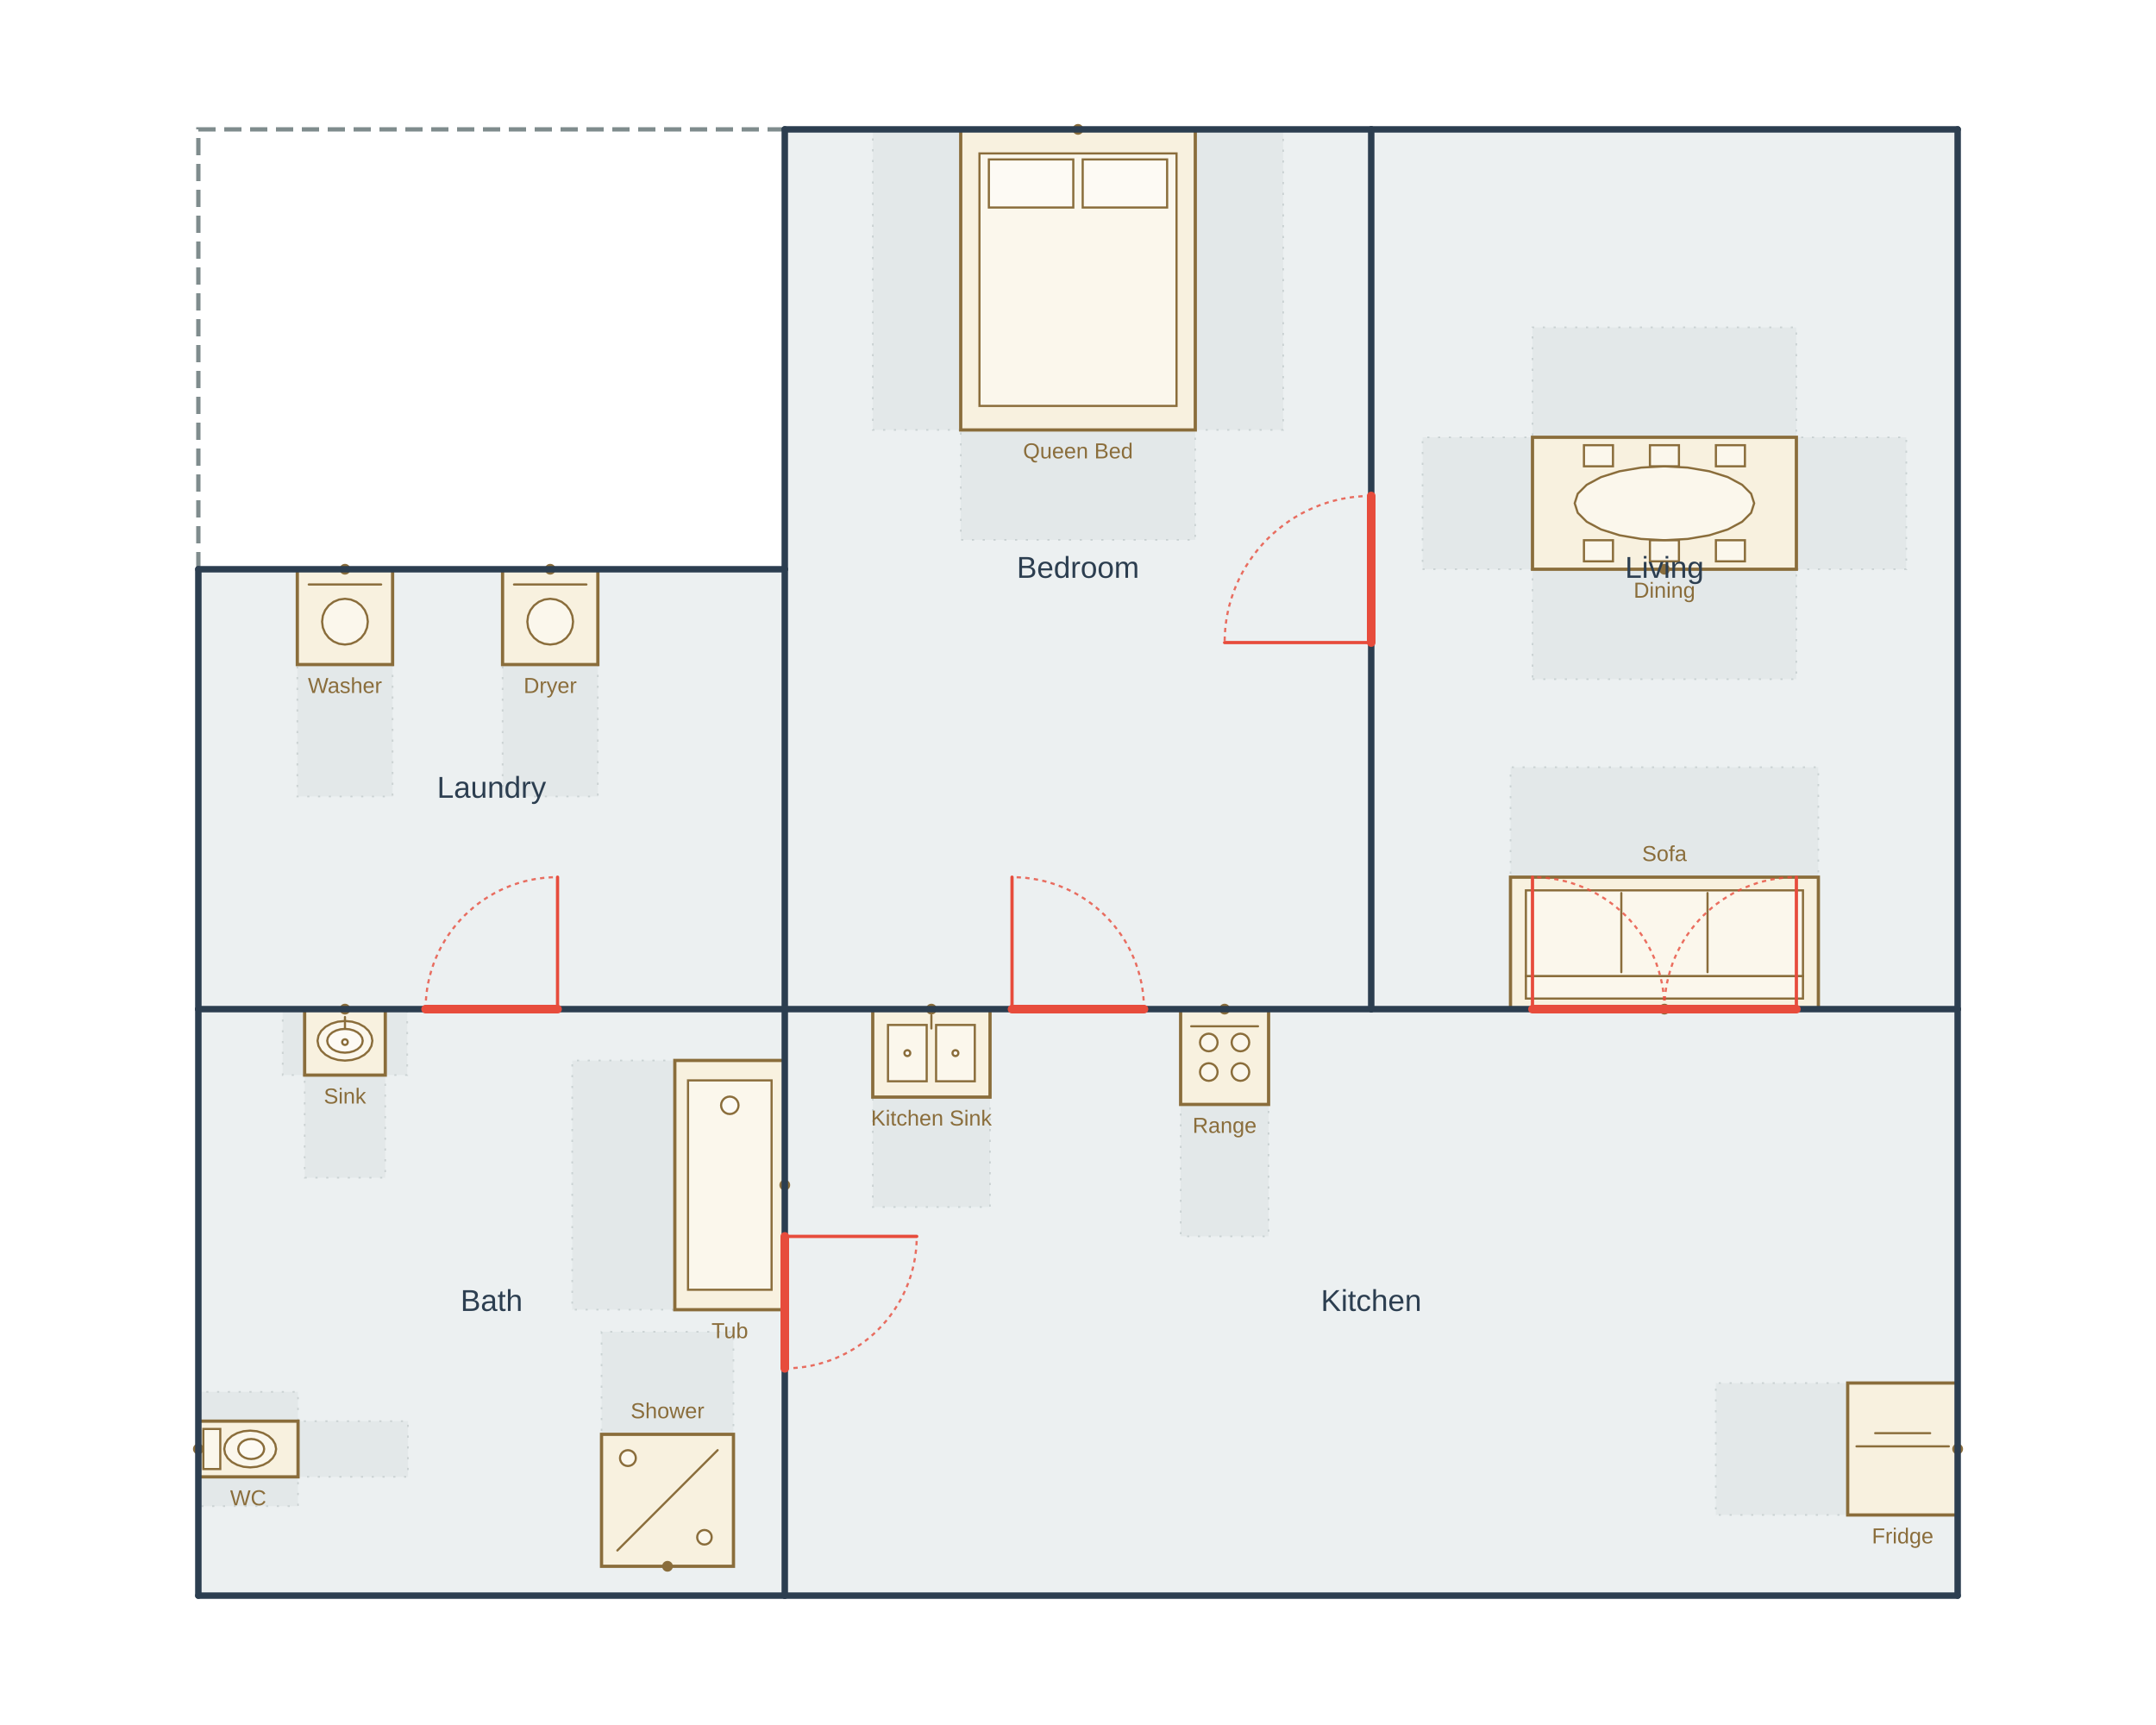
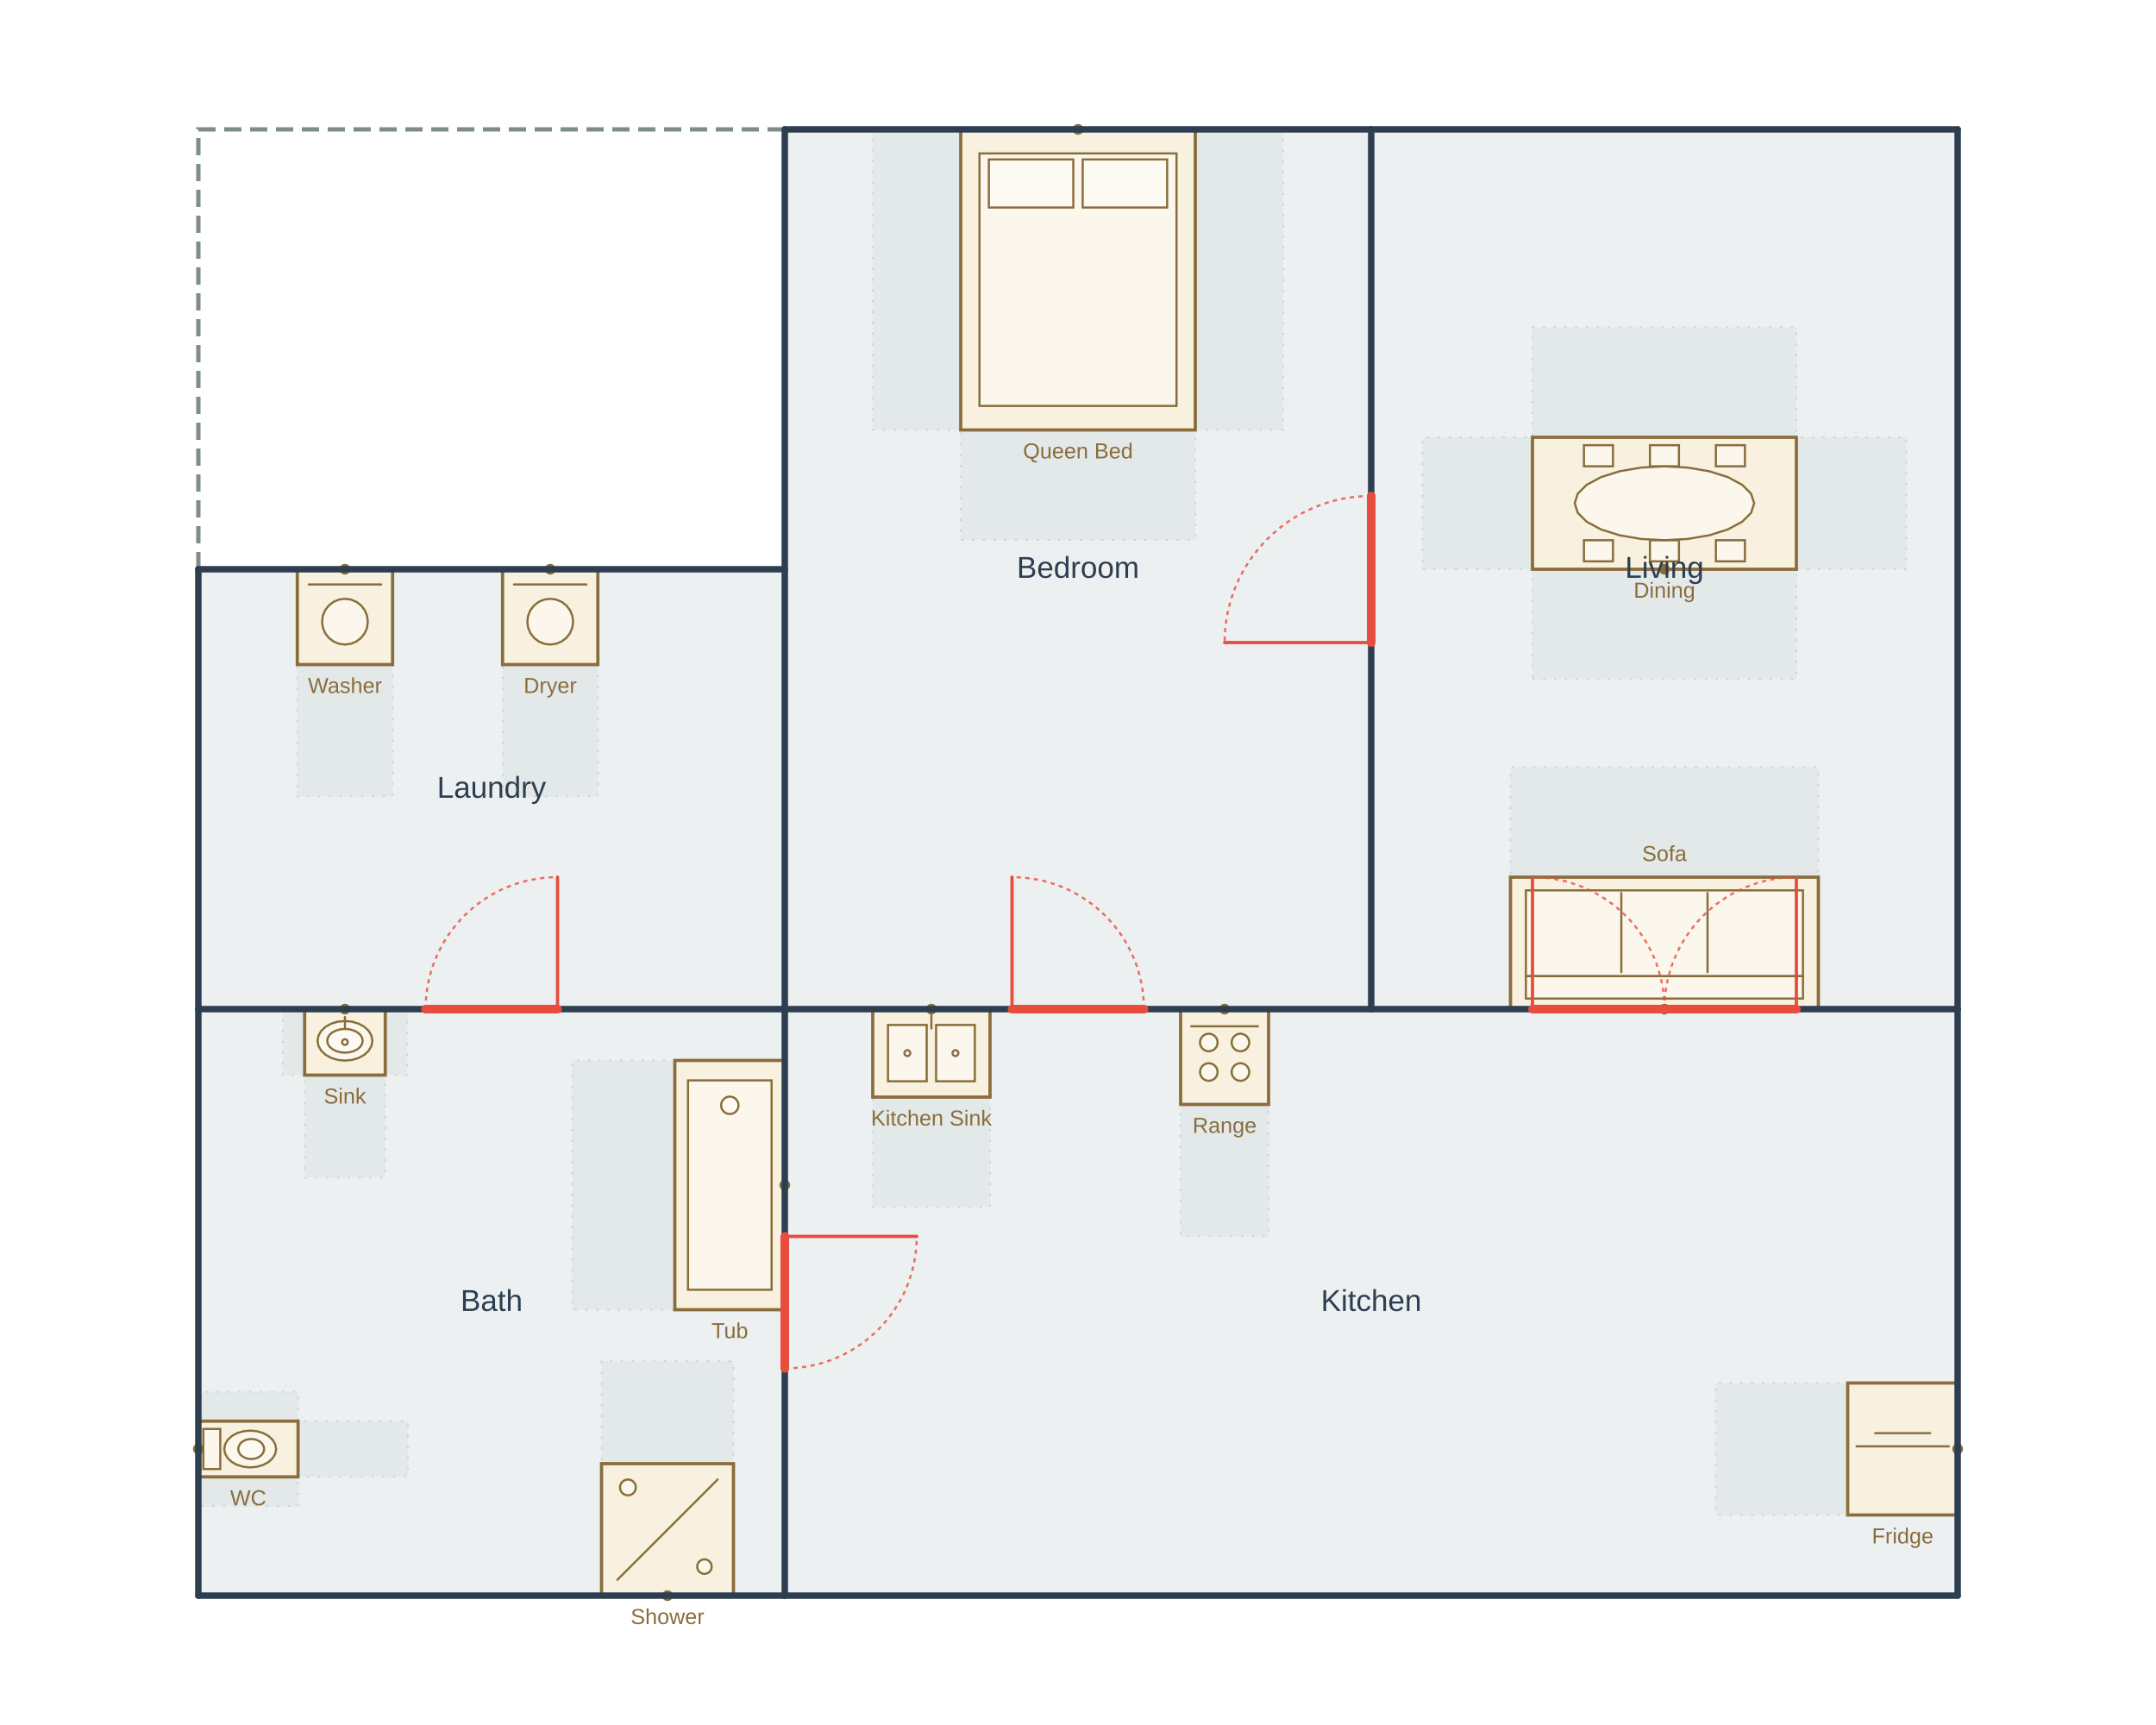
<svg xmlns="http://www.w3.org/2000/svg" width="1000" height="800" viewBox="0 0 1000 800">
  <defs>
    <style>
      .room-label { font-family: Arial, sans-serif; font-weight: 500; }
    </style>
  </defs>
  <rect width="1000" height="800" fill="#ffffff" />
  <path d="M 92.00 740.00 L 908.00 740.00 L 908.00 60.00 L 92.00 60.00 Z" fill="none" stroke="#7f8c8d" stroke-width="2" stroke-dasharray="8,4" />
  <path d="M 92.00 740.00 L 364.00 740.00 L 364.00 468.00 L 92.00 468.00 Z" fill="#ecf0f1" stroke="#bdc3c7" stroke-width="1" />
  <path d="M 364.00 740.00 L 908.00 740.00 L 908.00 468.00 L 364.00 468.00 Z" fill="#ecf0f1" stroke="#bdc3c7" stroke-width="1" />
  <path d="M 92.00 468.00 L 364.00 468.00 L 364.00 264.00 L 92.00 264.00 Z" fill="#ecf0f1" stroke="#bdc3c7" stroke-width="1" />
  <path d="M 364.00 468.00 L 636.00 468.00 L 636.00 60.00 L 364.00 60.00 Z" fill="#ecf0f1" stroke="#bdc3c7" stroke-width="1" />
  <path d="M 636.00 468.00 L 908.00 468.00 L 908.00 60.00 L 636.00 60.00 Z" fill="#ecf0f1" stroke="#bdc3c7" stroke-width="1" />
  <path class="object-clearance" d="M 138.24 659.08 L 138.24 684.92 L 189.24 684.92 L 189.24 659.08 Z" fill="#7f8c8d" fill-opacity="0.08" stroke="#7f8c8d" stroke-opacity="0.28" stroke-width="0.75" stroke-dasharray="1,4" />
  <path class="object-clearance" d="M 92.00 645.48 L 92.00 659.08 L 138.24 659.08 L 138.24 645.48 Z" fill="#7f8c8d" fill-opacity="0.08" stroke="#7f8c8d" stroke-opacity="0.28" stroke-width="0.75" stroke-dasharray="1,4" />
  <path class="object-clearance" d="M 92.00 684.92 L 92.00 698.52 L 138.24 698.52 L 138.24 684.92 Z" fill="#7f8c8d" fill-opacity="0.08" stroke="#7f8c8d" stroke-opacity="0.28" stroke-width="0.75" stroke-dasharray="1,4" />
  <path class="object-clearance" d="M 178.70 498.60 L 141.30 498.60 L 141.30 546.20 L 178.70 546.20 Z" fill="#7f8c8d" fill-opacity="0.08" stroke="#7f8c8d" stroke-opacity="0.28" stroke-width="0.75" stroke-dasharray="1,4" />
  <path class="object-clearance" d="M 188.90 468.00 L 178.70 468.00 L 178.70 498.60 L 188.90 498.60 Z" fill="#7f8c8d" fill-opacity="0.08" stroke="#7f8c8d" stroke-opacity="0.28" stroke-width="0.75" stroke-dasharray="1,4" />
  <path class="object-clearance" d="M 141.30 468.00 L 131.10 468.00 L 131.10 498.60 L 141.30 498.60 Z" fill="#7f8c8d" fill-opacity="0.08" stroke="#7f8c8d" stroke-opacity="0.28" stroke-width="0.75" stroke-dasharray="1,4" />
-   <path class="object-clearance" d="M 279.00 665.20 L 340.20 665.20 L 340.20 617.60 L 279.00 617.60 Z" fill="#7f8c8d" fill-opacity="0.08" stroke="#7f8c8d" stroke-opacity="0.28" stroke-width="0.75" stroke-dasharray="1,4" />
+   <path class="object-clearance" d="M 279.00 678.80 L 340.20 678.80 L 340.20 631.20 L 279.00 631.20 Z" fill="#7f8c8d" fill-opacity="0.08" stroke="#7f8c8d" stroke-opacity="0.28" stroke-width="0.75" stroke-dasharray="1,4" />
  <path class="object-clearance" d="M 313.00 607.40 L 313.00 491.80 L 265.40 491.80 L 265.40 607.40 Z" fill="#7f8c8d" fill-opacity="0.08" stroke="#7f8c8d" stroke-opacity="0.28" stroke-width="0.75" stroke-dasharray="1,4" />
  <path class="object-clearance" d="M 459.20 508.80 L 404.80 508.80 L 404.80 559.80 L 459.20 559.80 Z" fill="#7f8c8d" fill-opacity="0.08" stroke="#7f8c8d" stroke-opacity="0.28" stroke-width="0.75" stroke-dasharray="1,4" />
  <path class="object-clearance" d="M 588.40 512.20 L 547.60 512.20 L 547.60 573.40 L 588.40 573.40 Z" fill="#7f8c8d" fill-opacity="0.08" stroke="#7f8c8d" stroke-opacity="0.28" stroke-width="0.75" stroke-dasharray="1,4" />
  <path class="object-clearance" d="M 857.00 702.60 L 857.00 641.40 L 795.80 641.40 L 795.80 702.60 Z" fill="#7f8c8d" fill-opacity="0.08" stroke="#7f8c8d" stroke-opacity="0.28" stroke-width="0.75" stroke-dasharray="1,4" />
  <path class="object-clearance" d="M 182.10 308.20 L 137.90 308.20 L 137.90 369.40 L 182.10 369.40 Z" fill="#7f8c8d" fill-opacity="0.08" stroke="#7f8c8d" stroke-opacity="0.28" stroke-width="0.75" stroke-dasharray="1,4" />
  <path class="object-clearance" d="M 277.30 308.20 L 233.10 308.20 L 233.10 369.40 L 277.30 369.40 Z" fill="#7f8c8d" fill-opacity="0.08" stroke="#7f8c8d" stroke-opacity="0.28" stroke-width="0.75" stroke-dasharray="1,4" />
  <path class="object-clearance" d="M 554.40 199.40 L 445.60 199.40 L 445.60 250.40 L 554.40 250.40 Z" fill="#7f8c8d" fill-opacity="0.08" stroke="#7f8c8d" stroke-opacity="0.28" stroke-width="0.75" stroke-dasharray="1,4" />
  <path class="object-clearance" d="M 595.20 60.00 L 554.40 60.00 L 554.40 199.40 L 595.20 199.40 Z" fill="#7f8c8d" fill-opacity="0.08" stroke="#7f8c8d" stroke-opacity="0.28" stroke-width="0.75" stroke-dasharray="1,4" />
  <path class="object-clearance" d="M 445.60 60.00 L 404.80 60.00 L 404.80 199.40 L 445.60 199.40 Z" fill="#7f8c8d" fill-opacity="0.08" stroke="#7f8c8d" stroke-opacity="0.28" stroke-width="0.75" stroke-dasharray="1,4" />
  <path class="object-clearance" d="M 700.60 406.80 L 843.40 406.80 L 843.40 355.80 L 700.60 355.80 Z" fill="#7f8c8d" fill-opacity="0.08" stroke="#7f8c8d" stroke-opacity="0.28" stroke-width="0.75" stroke-dasharray="1,4" />
  <path class="object-clearance" d="M 710.80 202.80 L 833.20 202.80 L 833.20 151.80 L 710.80 151.80 Z" fill="#7f8c8d" fill-opacity="0.08" stroke="#7f8c8d" stroke-opacity="0.28" stroke-width="0.75" stroke-dasharray="1,4" />
  <path class="object-clearance" d="M 710.80 315.00 L 833.20 315.00 L 833.20 264.00 L 710.80 264.00 Z" fill="#7f8c8d" fill-opacity="0.08" stroke="#7f8c8d" stroke-opacity="0.28" stroke-width="0.75" stroke-dasharray="1,4" />
  <path class="object-clearance" d="M 659.80 264.00 L 710.80 264.00 L 710.80 202.80 L 659.80 202.80 Z" fill="#7f8c8d" fill-opacity="0.08" stroke="#7f8c8d" stroke-opacity="0.28" stroke-width="0.75" stroke-dasharray="1,4" />
  <path class="object-clearance" d="M 833.20 264.00 L 884.20 264.00 L 884.20 202.80 L 833.20 202.80 Z" fill="#7f8c8d" fill-opacity="0.08" stroke="#7f8c8d" stroke-opacity="0.28" stroke-width="0.75" stroke-dasharray="1,4" />
  <g class="fixture fixture-toilet" data-object="wc1" data-catalog-id="builtin.sanitary.toilet.floor_mounted">
    <path class="fixture-base fixture-toilet" d="M 92.00 659.08 L 92.00 684.92 L 138.24 684.92 L 138.24 659.08 Z" fill="#f8f1df" stroke="#8a6d3b" stroke-width="1.5" />
    <path class="fixture-detail fixture-toilet-tank" d="M 94.31 662.70 L 94.31 681.30 L 102.17 681.30 L 102.17 662.70 Z" fill="#ffffff" fill-opacity="0.42" stroke="#8a6d3b" stroke-width="1" />
    <path class="fixture-detail fixture-toilet-bowl" d="M 116.04 680.53 L 119.16 680.24 L 122.06 679.38 L 124.55 678.03 L 126.46 676.26 L 127.66 674.21 L 128.07 672.00 L 127.66 669.79 L 126.46 667.74 L 124.55 665.97 L 122.06 664.62 L 119.16 663.76 L 116.04 663.47 L 112.93 663.76 L 110.03 664.62 L 107.54 665.97 L 105.63 667.74 L 104.43 669.79 L 104.02 672.00 L 104.43 674.21 L 105.63 676.26 L 107.54 678.03 L 110.03 679.38 L 112.93 680.24 Z" fill="#ffffff" fill-opacity="0.42" stroke="#8a6d3b" stroke-width="1" />
    <path class="fixture-detail fixture-toilet-water" d="M 116.51 676.65 L 118.06 676.49 L 119.51 676.03 L 120.76 675.29 L 121.71 674.33 L 122.31 673.20 L 122.52 672.00 L 122.31 670.80 L 121.71 669.67 L 120.76 668.71 L 119.51 667.97 L 118.06 667.51 L 116.51 667.35 L 114.95 667.51 L 113.50 667.97 L 112.26 668.71 L 111.30 669.67 L 110.70 670.80 L 110.50 672.00 L 110.70 673.20 L 111.30 674.33 L 112.26 675.29 L 113.50 676.03 L 114.95 676.49 Z" fill="#ffffff" fill-opacity="0.42" stroke="#8a6d3b" stroke-width="1" />
  </g>
  <circle data-object-origin="wc1" cx="92.00" cy="672.00" r="2.5" fill="#8a6d3b" />
  <g class="fixture fixture-bath-sink" data-object="lav1" data-catalog-id="builtin.sanitary.sink.wall_hung">
    <path class="fixture-base fixture-bath-sink" d="M 178.70 468.00 L 141.30 468.00 L 141.30 498.60 L 178.70 498.60 Z" fill="#f8f1df" stroke="#8a6d3b" stroke-width="1.5" />
    <path class="fixture-detail fixture-sink-basin" d="M 147.28 482.69 L 147.72 485.06 L 148.99 487.28 L 151.01 489.18 L 153.64 490.64 L 156.71 491.56 L 160.00 491.87 L 163.29 491.56 L 166.36 490.64 L 168.99 489.18 L 171.01 487.28 L 172.28 485.06 L 172.72 482.69 L 172.28 480.31 L 171.01 478.10 L 168.99 476.20 L 166.36 474.74 L 163.29 473.82 L 160.00 473.51 L 156.71 473.82 L 153.64 474.74 L 151.01 476.20 L 148.99 478.10 L 147.72 480.31 Z" fill="#ffffff" fill-opacity="0.42" stroke="#8a6d3b" stroke-width="1" />
    <path class="fixture-detail fixture-sink-inner" d="M 151.77 482.69 L 152.05 484.11 L 152.87 485.44 L 154.18 486.58 L 155.89 487.46 L 157.87 488.01 L 160.00 488.20 L 162.13 488.01 L 164.11 487.46 L 165.82 486.58 L 167.13 485.44 L 167.95 484.11 L 168.23 482.69 L 167.95 481.26 L 167.13 479.93 L 165.82 478.79 L 164.11 477.92 L 162.13 477.37 L 160.00 477.18 L 157.87 477.37 L 155.89 477.92 L 154.18 478.79 L 152.87 479.93 L 152.05 481.26 Z" fill="#ffffff" fill-opacity="0.42" stroke="#8a6d3b" stroke-width="1" />
    <path class="fixture-detail fixture-drain" d="M 158.69 483.30 L 158.74 483.64 L 158.87 483.95 L 159.07 484.23 L 159.35 484.43 L 159.66 484.56 L 160.00 484.61 L 160.34 484.56 L 160.65 484.43 L 160.93 484.23 L 161.13 483.95 L 161.26 483.64 L 161.31 483.30 L 161.26 482.96 L 161.13 482.65 L 160.93 482.37 L 160.65 482.17 L 160.34 482.04 L 160.00 481.99 L 159.66 482.04 L 159.35 482.17 L 159.07 482.37 L 158.87 482.65 L 158.74 482.96 Z" fill="#ffffff" fill-opacity="0.42" stroke="#8a6d3b" stroke-width="1" />
    <line class="fixture-detail fixture-faucet" x1="160.00" y1="471.67" x2="160.00" y2="477.18" stroke="#8a6d3b" stroke-width="1" stroke-linecap="round" />
  </g>
  <circle data-object-origin="lav1" cx="160.00" cy="468.00" r="2.5" fill="#8a6d3b" />
  <g class="fixture fixture-shower" data-object="shower1" data-catalog-id="builtin.sanitary.shower.size_900x900">
-     <path class="fixture-base fixture-shower" d="M 279.00 726.40 L 340.20 726.40 L 340.20 665.20 L 279.00 665.20 Z" fill="#f8f1df" stroke="#8a6d3b" stroke-width="1.5" />
-     <line class="fixture-detail fixture-shower-slope" x1="286.34" y1="719.06" x2="332.86" y2="672.54" stroke="#8a6d3b" stroke-width="1" stroke-linecap="round" />
-     <path class="fixture-detail fixture-drain" d="M 330.10 712.94 L 329.99 712.06 L 329.65 711.25 L 329.12 710.56 L 328.42 710.02 L 327.61 709.68 L 326.74 709.57 L 325.86 709.68 L 325.05 710.02 L 324.36 710.56 L 323.82 711.25 L 323.48 712.06 L 323.37 712.94 L 323.48 713.81 L 323.82 714.62 L 324.36 715.32 L 325.05 715.85 L 325.86 716.19 L 326.74 716.30 L 327.61 716.19 L 328.42 715.85 L 329.12 715.32 L 329.65 714.62 L 329.99 713.81 Z" fill="#ffffff" fill-opacity="0.42" stroke="#8a6d3b" stroke-width="1" />
-     <path class="fixture-detail fixture-shower-head" d="M 294.91 676.22 L 294.79 675.27 L 294.42 674.38 L 293.84 673.62 L 293.08 673.04 L 292.19 672.67 L 291.24 672.54 L 290.29 672.67 L 289.40 673.04 L 288.64 673.62 L 288.06 674.38 L 287.69 675.27 L 287.57 676.22 L 287.69 677.17 L 288.06 678.05 L 288.64 678.81 L 289.40 679.40 L 290.29 679.76 L 291.24 679.89 L 292.19 679.76 L 293.08 679.40 L 293.84 678.81 L 294.42 678.05 L 294.79 677.17 Z" fill="#ffffff" fill-opacity="0.42" stroke="#8a6d3b" stroke-width="1" />
+     <path class="fixture-base fixture-shower" d="M 279.00 740.00 L 340.20 740.00 L 340.20 678.80 L 279.00 678.80 Z" fill="#f8f1df" stroke="#8a6d3b" stroke-width="1.5" />
+     <line class="fixture-detail fixture-shower-slope" x1="286.34" y1="732.66" x2="332.86" y2="686.14" stroke="#8a6d3b" stroke-width="1" stroke-linecap="round" />
+     <path class="fixture-detail fixture-drain" d="M 330.10 726.54 L 329.99 725.66 L 329.65 724.85 L 329.12 724.16 L 328.42 723.62 L 327.61 723.28 L 326.74 723.17 L 325.86 723.28 L 325.05 723.62 L 324.36 724.16 L 323.82 724.85 L 323.48 725.66 L 323.37 726.54 L 323.48 727.41 L 323.82 728.22 L 324.36 728.92 L 325.05 729.45 L 325.86 729.79 L 326.74 729.90 L 327.61 729.79 L 328.42 729.45 L 329.12 728.92 L 329.65 728.22 L 329.99 727.41 Z" fill="#ffffff" fill-opacity="0.42" stroke="#8a6d3b" stroke-width="1" />
+     <path class="fixture-detail fixture-shower-head" d="M 294.91 689.82 L 294.79 688.87 L 294.42 687.98 L 293.84 687.22 L 293.08 686.64 L 292.19 686.27 L 291.24 686.14 L 290.29 686.27 L 289.40 686.64 L 288.64 687.22 L 288.06 687.98 L 287.69 688.87 L 287.57 689.82 L 287.69 690.77 L 288.06 691.65 L 288.64 692.41 L 289.40 693.00 L 290.29 693.36 L 291.24 693.49 L 292.19 693.36 L 293.08 693.00 L 293.84 692.41 L 294.42 691.65 L 294.79 690.77 Z" fill="#ffffff" fill-opacity="0.42" stroke="#8a6d3b" stroke-width="1" />
  </g>
-   <circle data-object-origin="shower1" cx="309.60" cy="726.40" r="2.5" fill="#8a6d3b" />
+   <circle data-object-origin="shower1" cx="309.60" cy="740.00" r="2.5" fill="#8a6d3b" />
  <g class="fixture fixture-tub" data-object="tub1" data-catalog-id="builtin.sanitary.tub.size_1700">
    <path class="fixture-base fixture-tub" d="M 364.00 607.40 L 364.00 491.80 L 313.00 491.80 L 313.00 607.40 Z" fill="#f8f1df" stroke="#8a6d3b" stroke-width="1.5" />
    <path class="fixture-detail fixture-tub-basin" d="M 357.88 598.15 L 357.88 501.05 L 319.12 501.05 L 319.12 598.15 Z" fill="#ffffff" fill-opacity="0.42" stroke="#8a6d3b" stroke-width="1" />
    <path class="fixture-detail fixture-drain" d="M 338.50 508.56 L 337.45 508.70 L 336.48 509.10 L 335.64 509.75 L 335.00 510.59 L 334.59 511.56 L 334.45 512.61 L 334.59 513.66 L 335.00 514.63 L 335.64 515.47 L 336.48 516.11 L 337.45 516.52 L 338.50 516.65 L 339.55 516.52 L 340.52 516.11 L 341.36 515.47 L 342.00 514.63 L 342.41 513.66 L 342.55 512.61 L 342.41 511.56 L 342.00 510.59 L 341.36 509.75 L 340.52 509.10 L 339.55 508.70 Z" fill="#ffffff" fill-opacity="0.42" stroke="#8a6d3b" stroke-width="1" />
  </g>
  <circle data-object-origin="tub1" cx="364.00" cy="549.60" r="2.5" fill="#8a6d3b" />
  <g class="fixture fixture-kitchen-sink" data-object="kitchen_sink1" data-catalog-id="builtin.kitchen.sink">
    <path class="fixture-base fixture-kitchen-sink" d="M 459.20 468.00 L 404.80 468.00 L 404.80 508.80 L 459.20 508.80 Z" fill="#f8f1df" stroke="#8a6d3b" stroke-width="1.5" />
    <path class="fixture-detail fixture-sink-basin" d="M 452.13 475.34 L 434.18 475.34 L 434.18 501.46 L 452.13 501.46 Z" fill="#ffffff" fill-opacity="0.42" stroke="#8a6d3b" stroke-width="1" />
    <path class="fixture-detail fixture-sink-basin" d="M 429.82 475.34 L 411.87 475.34 L 411.87 501.46 L 429.82 501.46 Z" fill="#ffffff" fill-opacity="0.42" stroke="#8a6d3b" stroke-width="1" />
    <path class="fixture-detail fixture-drain" d="M 441.79 488.40 L 441.84 488.75 L 441.97 489.08 L 442.19 489.36 L 442.47 489.58 L 442.80 489.71 L 443.15 489.76 L 443.50 489.71 L 443.83 489.58 L 444.11 489.36 L 444.33 489.08 L 444.47 488.75 L 444.51 488.40 L 444.47 488.05 L 444.33 487.72 L 444.11 487.44 L 443.83 487.22 L 443.50 487.09 L 443.15 487.04 L 442.80 487.09 L 442.47 487.22 L 442.19 487.44 L 441.97 487.72 L 441.84 488.05 Z" fill="#ffffff" fill-opacity="0.42" stroke="#8a6d3b" stroke-width="1" />
    <path class="fixture-detail fixture-drain" d="M 419.49 488.40 L 419.53 488.75 L 419.67 489.08 L 419.89 489.36 L 420.17 489.58 L 420.50 489.71 L 420.85 489.76 L 421.20 489.71 L 421.53 489.58 L 421.81 489.36 L 422.03 489.08 L 422.16 488.75 L 422.21 488.40 L 422.16 488.05 L 422.03 487.72 L 421.81 487.44 L 421.53 487.22 L 421.20 487.09 L 420.85 487.04 L 420.50 487.09 L 420.17 487.22 L 419.89 487.44 L 419.67 487.72 L 419.53 488.05 Z" fill="#ffffff" fill-opacity="0.42" stroke="#8a6d3b" stroke-width="1" />
    <line class="fixture-detail fixture-faucet" x1="432.00" y1="470.86" x2="432.00" y2="476.98" stroke="#8a6d3b" stroke-width="1" stroke-linecap="round" />
  </g>
  <circle data-object-origin="kitchen_sink1" cx="432.00" cy="468.00" r="2.5" fill="#8a6d3b" />
  <g class="fixture fixture-range" data-object="range1" data-catalog-id="builtin.kitchen.range.size_600">
    <path class="fixture-base fixture-range" d="M 588.40 468.00 L 547.60 468.00 L 547.60 512.20 L 588.40 512.20 Z" fill="#f8f1df" stroke="#8a6d3b" stroke-width="1.5" />
    <path class="fixture-detail fixture-burner" d="M 571.26 483.47 L 571.40 484.53 L 571.81 485.51 L 572.46 486.35 L 573.30 487.00 L 574.29 487.41 L 575.34 487.55 L 576.40 487.41 L 577.38 487.00 L 578.23 486.35 L 578.88 485.51 L 579.28 484.53 L 579.42 483.47 L 579.28 482.41 L 578.88 481.43 L 578.23 480.59 L 577.38 479.94 L 576.40 479.53 L 575.34 479.39 L 574.29 479.53 L 573.30 479.94 L 572.46 480.59 L 571.81 481.43 L 571.40 482.41 Z" fill="#ffffff" fill-opacity="0.42" stroke="#8a6d3b" stroke-width="1" />
    <path class="fixture-detail fixture-burner" d="M 556.58 483.47 L 556.72 484.53 L 557.12 485.51 L 557.77 486.35 L 558.62 487.00 L 559.60 487.41 L 560.66 487.55 L 561.71 487.41 L 562.70 487.00 L 563.54 486.35 L 564.19 485.51 L 564.60 484.53 L 564.74 483.47 L 564.60 482.41 L 564.19 481.43 L 563.54 480.59 L 562.70 479.94 L 561.71 479.53 L 560.66 479.39 L 559.60 479.53 L 558.62 479.94 L 557.77 480.59 L 557.12 481.43 L 556.72 482.41 Z" fill="#ffffff" fill-opacity="0.42" stroke="#8a6d3b" stroke-width="1" />
    <path class="fixture-detail fixture-burner" d="M 571.26 497.17 L 571.40 498.23 L 571.81 499.21 L 572.46 500.06 L 573.30 500.71 L 574.29 501.11 L 575.34 501.25 L 576.40 501.11 L 577.38 500.71 L 578.23 500.06 L 578.88 499.21 L 579.28 498.23 L 579.42 497.17 L 579.28 496.12 L 578.88 495.13 L 578.23 494.29 L 577.38 493.64 L 576.40 493.23 L 575.34 493.09 L 574.29 493.23 L 573.30 493.64 L 572.46 494.29 L 571.81 495.13 L 571.40 496.12 Z" fill="#ffffff" fill-opacity="0.42" stroke="#8a6d3b" stroke-width="1" />
    <path class="fixture-detail fixture-burner" d="M 556.58 497.17 L 556.72 498.23 L 557.12 499.21 L 557.77 500.06 L 558.62 500.71 L 559.60 501.11 L 560.66 501.25 L 561.71 501.11 L 562.70 500.71 L 563.54 500.06 L 564.19 499.21 L 564.60 498.23 L 564.74 497.17 L 564.60 496.12 L 564.19 495.13 L 563.54 494.29 L 562.70 493.64 L 561.71 493.23 L 560.66 493.09 L 559.60 493.23 L 558.62 493.64 L 557.77 494.29 L 557.12 495.13 L 556.72 496.12 Z" fill="#ffffff" fill-opacity="0.42" stroke="#8a6d3b" stroke-width="1" />
    <line class="fixture-detail fixture-control-line" x1="583.50" y1="475.96" x2="552.50" y2="475.96" stroke="#8a6d3b" stroke-width="1" stroke-linecap="round" />
  </g>
  <circle data-object-origin="range1" cx="568.00" cy="468.00" r="2.5" fill="#8a6d3b" />
  <g class="fixture fixture-fridge" data-object="fridge1" data-catalog-id="builtin.kitchen.fridge.size_900">
    <path class="fixture-base fixture-fridge" d="M 908.00 702.60 L 908.00 641.40 L 857.00 641.40 L 857.00 702.60 Z" fill="#f8f1df" stroke="#8a6d3b" stroke-width="1.5" />
    <line class="fixture-detail fixture-door-split" x1="903.92" y1="670.78" x2="861.08" y2="670.78" stroke="#8a6d3b" stroke-width="1" stroke-linecap="round" />
    <line class="fixture-detail fixture-handle" x1="895.25" y1="664.66" x2="869.75" y2="664.66" stroke="#8a6d3b" stroke-width="1" stroke-linecap="round" />
  </g>
  <circle data-object-origin="fridge1" cx="908.00" cy="672.00" r="2.5" fill="#8a6d3b" />
  <g class="fixture fixture-washer" data-object="washer1" data-catalog-id="builtin.laundry.washer">
    <path class="fixture-base fixture-washer" d="M 182.10 264.00 L 137.90 264.00 L 137.90 308.20 L 182.10 308.20 Z" fill="#f8f1df" stroke="#8a6d3b" stroke-width="1.5" />
    <path class="fixture-detail fixture-washer-drum" d="M 149.39 288.31 L 149.75 291.06 L 150.81 293.61 L 152.50 295.81 L 154.70 297.50 L 157.25 298.56 L 160.00 298.92 L 162.75 298.56 L 165.30 297.50 L 167.50 295.81 L 169.19 293.61 L 170.25 291.06 L 170.61 288.31 L 170.25 285.56 L 169.19 283.01 L 167.50 280.81 L 165.30 279.12 L 162.75 278.06 L 160.00 277.70 L 157.25 278.06 L 154.70 279.12 L 152.50 280.81 L 150.81 283.01 L 149.75 285.56 Z" fill="#ffffff" fill-opacity="0.42" stroke="#8a6d3b" stroke-width="1" />
    <line class="fixture-detail fixture-washer-controls" x1="176.80" y1="271.07" x2="143.20" y2="271.07" stroke="#8a6d3b" stroke-width="1" stroke-linecap="round" />
  </g>
  <circle data-object-origin="washer1" cx="160.00" cy="264.00" r="2.5" fill="#8a6d3b" />
  <g class="fixture fixture-dryer" data-object="dryer1" data-catalog-id="builtin.laundry.dryer">
    <path class="fixture-base fixture-dryer" d="M 277.30 264.00 L 233.10 264.00 L 233.10 308.20 L 277.30 308.20 Z" fill="#f8f1df" stroke="#8a6d3b" stroke-width="1.5" />
    <path class="fixture-detail fixture-dryer-drum" d="M 244.59 288.31 L 244.95 291.06 L 246.01 293.61 L 247.70 295.81 L 249.90 297.50 L 252.45 298.56 L 255.20 298.92 L 257.95 298.56 L 260.50 297.50 L 262.70 295.81 L 264.39 293.61 L 265.45 291.06 L 265.81 288.31 L 265.45 285.56 L 264.39 283.01 L 262.70 280.81 L 260.50 279.12 L 257.95 278.06 L 255.20 277.70 L 252.45 278.06 L 249.90 279.12 L 247.70 280.81 L 246.01 283.01 L 244.95 285.56 Z" fill="#ffffff" fill-opacity="0.42" stroke="#8a6d3b" stroke-width="1" />
    <line class="fixture-detail fixture-dryer-controls" x1="272.00" y1="271.07" x2="238.40" y2="271.07" stroke="#8a6d3b" stroke-width="1" stroke-linecap="round" />
  </g>
  <circle data-object-origin="dryer1" cx="255.20" cy="264.00" r="2.5" fill="#8a6d3b" />
  <g class="fixture fixture-bed" data-object="bed1" data-catalog-id="builtin.furniture.bed.queen">
    <path class="fixture-base fixture-bed" d="M 554.40 60.00 L 445.60 60.00 L 445.60 199.40 L 554.40 199.40 Z" fill="#f8f1df" stroke="#8a6d3b" stroke-width="1.5" />
    <path class="fixture-detail fixture-mattress" d="M 545.70 71.15 L 454.30 71.15 L 454.30 188.25 L 545.70 188.25 Z" fill="#ffffff" fill-opacity="0.42" stroke="#8a6d3b" stroke-width="1" />
    <path class="fixture-detail fixture-pillow" d="M 541.34 73.94 L 502.18 73.94 L 502.18 96.24 L 541.34 96.24 Z" fill="#ffffff" fill-opacity="0.42" stroke="#8a6d3b" stroke-width="1" />
    <path class="fixture-detail fixture-pillow" d="M 497.82 73.94 L 458.66 73.94 L 458.66 96.24 L 497.82 96.24 Z" fill="#ffffff" fill-opacity="0.42" stroke="#8a6d3b" stroke-width="1" />
  </g>
  <circle data-object-origin="bed1" cx="500.00" cy="60.00" r="2.5" fill="#8a6d3b" />
  <g class="fixture fixture-sofa" data-object="sofa1" data-catalog-id="builtin.furniture.sofa.three_seat">
    <path class="fixture-base fixture-sofa" d="M 700.60 468.00 L 843.40 468.00 L 843.40 406.80 L 700.60 406.80 Z" fill="#f8f1df" stroke="#8a6d3b" stroke-width="1.5" />
    <path class="fixture-detail fixture-sofa-back" d="M 707.74 463.10 L 836.26 463.10 L 836.26 452.70 L 707.74 452.70 Z" fill="#ffffff" fill-opacity="0.42" stroke="#8a6d3b" stroke-width="1" />
    <path class="fixture-detail fixture-sofa-seat" d="M 707.74 452.70 L 836.26 452.70 L 836.26 412.92 L 707.74 412.92 Z" fill="#ffffff" fill-opacity="0.42" stroke="#8a6d3b" stroke-width="1" />
    <line class="fixture-detail fixture-sofa-cushion" x1="752.01" y1="450.86" x2="752.01" y2="414.14" stroke="#8a6d3b" stroke-width="1" stroke-linecap="round" />
    <line class="fixture-detail fixture-sofa-cushion" x1="791.99" y1="450.86" x2="791.99" y2="414.14" stroke="#8a6d3b" stroke-width="1" stroke-linecap="round" />
  </g>
  <circle data-object-origin="sofa1" cx="772.00" cy="468.00" r="2.5" fill="#8a6d3b" />
  <g class="fixture fixture-dining-table" data-object="dining1" data-catalog-id="builtin.furniture.table.dining_6">
    <path class="fixture-base fixture-dining-table" d="M 710.80 264.00 L 833.20 264.00 L 833.20 202.80 L 710.80 202.80 Z" fill="#f8f1df" stroke="#8a6d3b" stroke-width="1.5" />
    <path class="fixture-detail fixture-table-top" d="M 813.62 233.40 L 812.20 228.96 L 808.04 224.83 L 801.43 221.28 L 792.81 218.56 L 782.77 216.85 L 772.00 216.26 L 761.23 216.85 L 751.19 218.56 L 742.57 221.28 L 735.96 224.83 L 731.80 228.96 L 730.38 233.40 L 731.80 237.84 L 735.96 241.97 L 742.57 245.52 L 751.19 248.24 L 761.23 249.95 L 772.00 250.54 L 782.77 249.95 L 792.81 248.24 L 801.43 245.52 L 808.04 241.97 L 812.20 237.84 Z" fill="#ffffff" fill-opacity="0.42" stroke="#8a6d3b" stroke-width="1" />
    <path class="fixture-detail fixture-chair" d="M 734.67 260.33 L 748.13 260.33 L 748.13 250.54 L 734.67 250.54 Z" fill="#ffffff" fill-opacity="0.42" stroke="#8a6d3b" stroke-width="1" />
    <path class="fixture-detail fixture-chair" d="M 734.67 216.26 L 748.13 216.26 L 748.13 206.47 L 734.67 206.47 Z" fill="#ffffff" fill-opacity="0.42" stroke="#8a6d3b" stroke-width="1" />
    <path class="fixture-detail fixture-chair" d="M 765.27 260.33 L 778.73 260.33 L 778.73 250.54 L 765.27 250.54 Z" fill="#ffffff" fill-opacity="0.42" stroke="#8a6d3b" stroke-width="1" />
    <path class="fixture-detail fixture-chair" d="M 765.27 216.26 L 778.73 216.26 L 778.73 206.47 L 765.27 206.47 Z" fill="#ffffff" fill-opacity="0.42" stroke="#8a6d3b" stroke-width="1" />
    <path class="fixture-detail fixture-chair" d="M 795.87 260.33 L 809.33 260.33 L 809.33 250.54 L 795.87 250.54 Z" fill="#ffffff" fill-opacity="0.42" stroke="#8a6d3b" stroke-width="1" />
    <path class="fixture-detail fixture-chair" d="M 795.87 216.26 L 809.33 216.26 L 809.33 206.47 L 795.87 206.47 Z" fill="#ffffff" fill-opacity="0.42" stroke="#8a6d3b" stroke-width="1" />
  </g>
  <circle data-object-origin="dining1" cx="772.00" cy="264.00" r="2.5" fill="#8a6d3b" />
  <line x1="364.00" y1="740.00" x2="364.00" y2="468.00" stroke="#2c3e50" stroke-width="3" stroke-linecap="round" />
  <line x1="92.00" y1="468.00" x2="364.00" y2="468.00" stroke="#2c3e50" stroke-width="3" stroke-linecap="round" />
  <line x1="364.00" y1="468.00" x2="636.00" y2="468.00" stroke="#2c3e50" stroke-width="3" stroke-linecap="round" />
  <line x1="636.00" y1="468.00" x2="908.00" y2="468.00" stroke="#2c3e50" stroke-width="3" stroke-linecap="round" />
  <line x1="364.00" y1="468.00" x2="364.00" y2="264.00" stroke="#2c3e50" stroke-width="3" stroke-linecap="round" />
  <line x1="636.00" y1="468.00" x2="636.00" y2="60.00" stroke="#2c3e50" stroke-width="3" stroke-linecap="round" />
  <line x1="92.00" y1="740.00" x2="364.00" y2="740.00" stroke="#2c3e50" stroke-width="3" stroke-linecap="round" />
  <line x1="92.00" y1="740.00" x2="92.00" y2="468.00" stroke="#2c3e50" stroke-width="3" stroke-linecap="round" />
  <line x1="364.00" y1="740.00" x2="908.00" y2="740.00" stroke="#2c3e50" stroke-width="3" stroke-linecap="round" />
  <line x1="908.00" y1="740.00" x2="908.00" y2="468.00" stroke="#2c3e50" stroke-width="3" stroke-linecap="round" />
  <line x1="92.00" y1="264.00" x2="364.00" y2="264.00" stroke="#2c3e50" stroke-width="3" stroke-linecap="round" />
  <line x1="92.00" y1="468.00" x2="92.00" y2="264.00" stroke="#2c3e50" stroke-width="3" stroke-linecap="round" />
  <line x1="364.00" y1="60.00" x2="636.00" y2="60.00" stroke="#2c3e50" stroke-width="3" stroke-linecap="round" />
  <line x1="364.00" y1="264.00" x2="364.00" y2="60.00" stroke="#2c3e50" stroke-width="3" stroke-linecap="round" />
  <line x1="908.00" y1="468.00" x2="908.00" y2="60.00" stroke="#2c3e50" stroke-width="3" stroke-linecap="round" />
  <line x1="636.00" y1="60.00" x2="908.00" y2="60.00" stroke="#2c3e50" stroke-width="3" stroke-linecap="round" />
  <line x1="364.00" y1="634.60" x2="364.00" y2="573.40" stroke="#e74c3c" stroke-width="4" stroke-linecap="round" />
  <line class="door-leaf" x1="364.00" y1="573.40" x2="425.20" y2="573.40" stroke="#e74c3c" stroke-width="1.5" stroke-linecap="round" />
  <path class="door-swing" d="M 364.00 634.60 A 61.20 61.20 0 0 0 425.20 573.40" fill="none" stroke="#e74c3c" stroke-width="1" stroke-dasharray="2,2" opacity="0.8" />
  <line x1="197.40" y1="468.00" x2="258.60" y2="468.00" stroke="#e74c3c" stroke-width="4" stroke-linecap="round" />
  <line class="door-leaf" x1="258.60" y1="468.00" x2="258.60" y2="406.80" stroke="#e74c3c" stroke-width="1.5" stroke-linecap="round" />
  <path class="door-swing" d="M 197.40 468.00 A 61.20 61.20 0 0 1 258.60 406.80" fill="none" stroke="#e74c3c" stroke-width="1" stroke-dasharray="2,2" opacity="0.8" />
  <line x1="469.40" y1="468.00" x2="530.60" y2="468.00" stroke="#e74c3c" stroke-width="4" stroke-linecap="round" />
  <line class="door-leaf" x1="469.40" y1="468.00" x2="469.40" y2="406.80" stroke="#e74c3c" stroke-width="1.5" stroke-linecap="round" />
  <path class="door-swing" d="M 530.60 468.00 A 61.20 61.20 0 0 0 469.40 406.80" fill="none" stroke="#e74c3c" stroke-width="1" stroke-dasharray="2,2" opacity="0.8" />
  <line x1="710.80" y1="468.00" x2="833.20" y2="468.00" stroke="#e74c3c" stroke-width="4" stroke-linecap="round" />
  <line class="door-leaf" x1="710.80" y1="468.00" x2="710.80" y2="406.80" stroke="#e74c3c" stroke-width="1.5" stroke-linecap="round" />
  <path class="door-swing" d="M 772.00 468.00 A 61.20 61.20 0 0 0 710.80 406.80" fill="none" stroke="#e74c3c" stroke-width="1" stroke-dasharray="2,2" opacity="0.8" />
  <line class="door-leaf" x1="833.20" y1="468.00" x2="833.20" y2="406.80" stroke="#e74c3c" stroke-width="1.5" stroke-linecap="round" />
  <path class="door-swing" d="M 772.00 468.00 A 61.20 61.20 0 0 1 833.20 406.80" fill="none" stroke="#e74c3c" stroke-width="1" stroke-dasharray="2,2" opacity="0.8" />
  <line x1="636.00" y1="298.00" x2="636.00" y2="230.00" stroke="#e74c3c" stroke-width="4" stroke-linecap="round" />
  <line class="door-leaf" x1="636.00" y1="298.00" x2="568.00" y2="298.00" stroke="#e74c3c" stroke-width="1.5" stroke-linecap="round" />
  <path class="door-swing" d="M 636.00 230.00 A 68.00 68.00 0 0 0 568.00 298.00" fill="none" stroke="#e74c3c" stroke-width="1" stroke-dasharray="2,2" opacity="0.8" />
  <text x="228.00" y="604.00" font-size="14" fill="#2c3e50" text-anchor="middle" dominant-baseline="middle" font-family="Arial, sans-serif">Bath</text>
  <text x="636.00" y="604.00" font-size="14" fill="#2c3e50" text-anchor="middle" dominant-baseline="middle" font-family="Arial, sans-serif">Kitchen</text>
  <text x="228.00" y="366.00" font-size="14" fill="#2c3e50" text-anchor="middle" dominant-baseline="middle" font-family="Arial, sans-serif">Laundry</text>
  <text x="500.00" y="264.00" font-size="14" fill="#2c3e50" text-anchor="middle" dominant-baseline="middle" font-family="Arial, sans-serif">Bedroom</text>
  <text x="772.00" y="264.00" font-size="14" fill="#2c3e50" text-anchor="middle" dominant-baseline="middle" font-family="Arial, sans-serif">Living</text>
  <text class="fixture-label" data-object-label="wc1" x="115.12" y="695.25" font-size="10.08" fill="#8a6d3b" text-anchor="middle" dominant-baseline="middle" font-family="Arial, sans-serif">WC</text>
  <text class="fixture-label" data-object-label="lav1" x="160.00" y="508.93" font-size="10.08" fill="#8a6d3b" text-anchor="middle" dominant-baseline="middle" font-family="Arial, sans-serif">Sink</text>
-   <text class="fixture-label" data-object-label="shower1" x="309.60" y="654.87" font-size="10.08" fill="#8a6d3b" text-anchor="middle" dominant-baseline="middle" font-family="Arial, sans-serif">Shower</text>
+   <text class="fixture-label" data-object-label="shower1" x="309.60" y="750.33" font-size="10.08" fill="#8a6d3b" text-anchor="middle" dominant-baseline="middle" font-family="Arial, sans-serif">Shower</text>
  <text class="fixture-label" data-object-label="tub1" x="338.50" y="617.73" font-size="10.08" fill="#8a6d3b" text-anchor="middle" dominant-baseline="middle" font-family="Arial, sans-serif">Tub</text>
  <text class="fixture-label" data-object-label="kitchen_sink1" x="432.00" y="519.13" font-size="10.08" fill="#8a6d3b" text-anchor="middle" dominant-baseline="middle" font-family="Arial, sans-serif">Kitchen Sink</text>
  <text class="fixture-label" data-object-label="range1" x="568.00" y="522.53" font-size="10.08" fill="#8a6d3b" text-anchor="middle" dominant-baseline="middle" font-family="Arial, sans-serif">Range</text>
  <text class="fixture-label" data-object-label="fridge1" x="882.50" y="712.93" font-size="10.08" fill="#8a6d3b" text-anchor="middle" dominant-baseline="middle" font-family="Arial, sans-serif">Fridge</text>
  <text class="fixture-label" data-object-label="washer1" x="160.00" y="318.53" font-size="10.08" fill="#8a6d3b" text-anchor="middle" dominant-baseline="middle" font-family="Arial, sans-serif">Washer</text>
  <text class="fixture-label" data-object-label="dryer1" x="255.20" y="318.53" font-size="10.08" fill="#8a6d3b" text-anchor="middle" dominant-baseline="middle" font-family="Arial, sans-serif">Dryer</text>
  <text class="fixture-label" data-object-label="bed1" x="500.00" y="209.73" font-size="10.08" fill="#8a6d3b" text-anchor="middle" dominant-baseline="middle" font-family="Arial, sans-serif">Queen Bed</text>
  <text class="fixture-label" data-object-label="sofa1" x="772.00" y="396.47" font-size="10.08" fill="#8a6d3b" text-anchor="middle" dominant-baseline="middle" font-family="Arial, sans-serif">Sofa</text>
  <text class="fixture-label" data-object-label="dining1" x="772.00" y="274.33" font-size="10.08" fill="#8a6d3b" text-anchor="middle" dominant-baseline="middle" font-family="Arial, sans-serif">Dining</text>
</svg>
